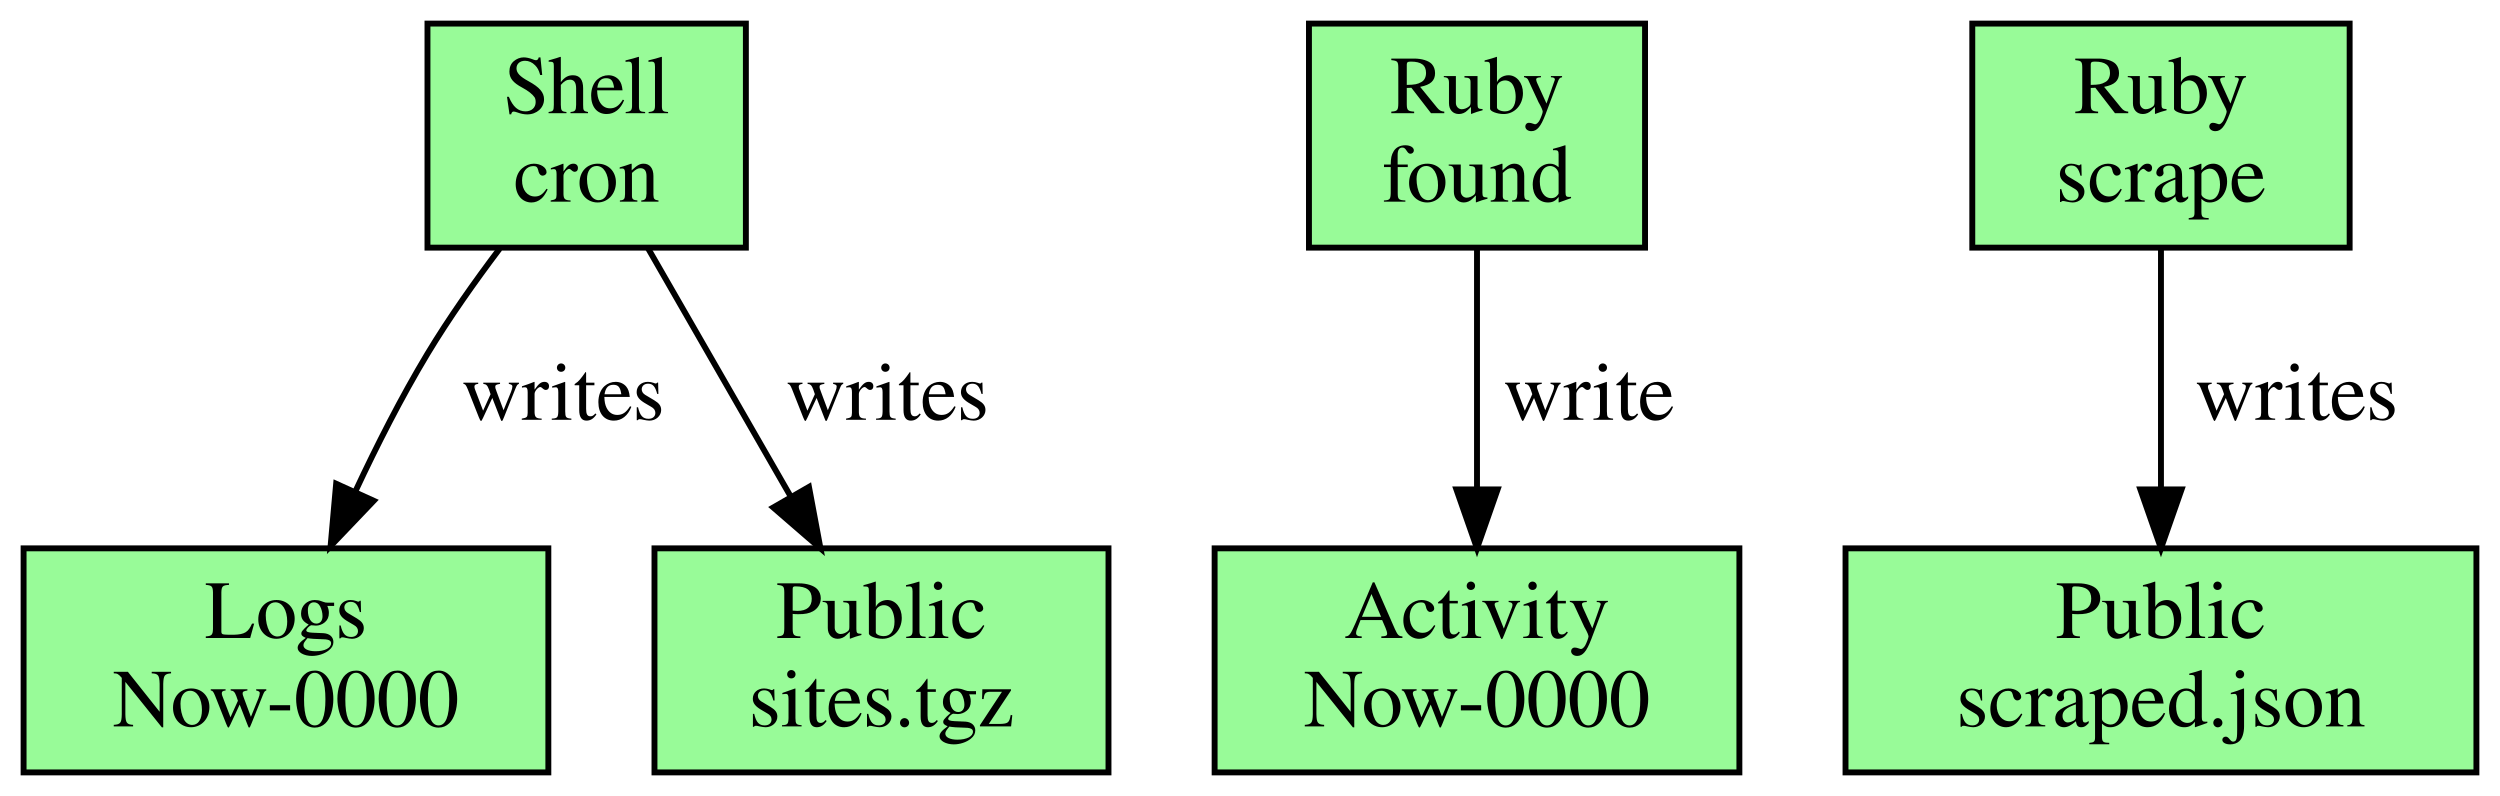
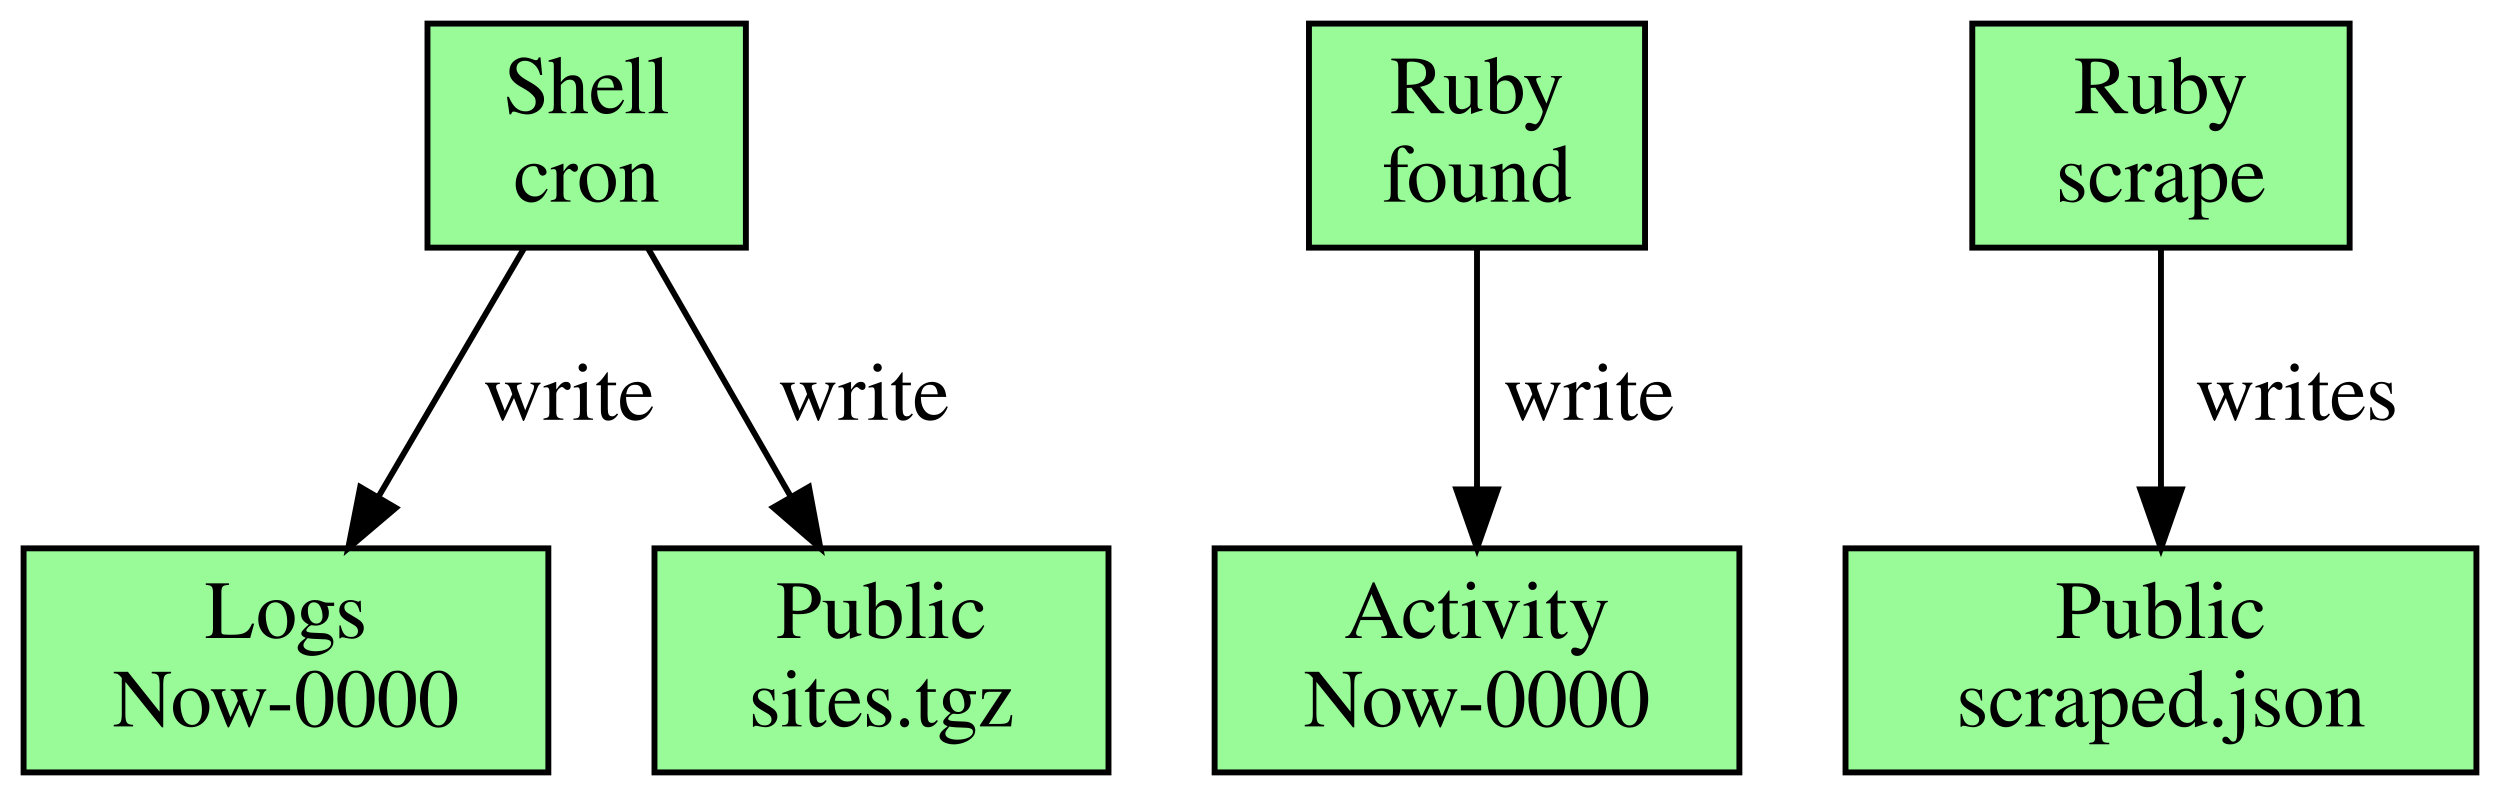
<svg xmlns="http://www.w3.org/2000/svg" width="424pt" height="135pt" viewBox="0.00 0.00 424.00 135.00">
  <g id="graph0" class="graph" transform="scale(1 1) rotate(0) translate(4 131)">
    <polygon fill="white" stroke="transparent" points="-4,4 -4,-131 420,-131 420,4 -4,4" />
    <g id="node1" class="node">
      <polygon fill="palegreen" stroke="black" points="122.5,-127 68.5,-127 68.5,-89 122.5,-89 122.5,-127" />
      <text text-anchor="middle" x="95.5" y="-111.8" font-family="Times,serif" font-size="14.00">Shell</text>
      <text text-anchor="middle" x="95.5" y="-96.8" font-family="Times,serif" font-size="14.00">cron</text>
    </g>
    <g id="node2" class="node">
      <polygon fill="palegreen" stroke="black" points="89,-38 0,-38 0,0 89,0 89,-38" />
      <text text-anchor="middle" x="44.5" y="-22.8" font-family="Times,serif" font-size="14.00">Logs</text>
      <text text-anchor="middle" x="44.5" y="-7.8" font-family="Times,serif" font-size="14.00">Now-0000</text>
    </g>
    <g id="edge1" class="edge">
-       <path fill="none" stroke="black" d="M80.74,-88.82C76.54,-83.26 72.13,-77.02 68.5,-71 64.1,-63.69 59.91,-55.44 56.31,-47.75" />
-       <polygon fill="black" stroke="black" points="59.39,-46.07 52.07,-38.4 53.01,-48.96 59.39,-46.07" />
-       <text text-anchor="middle" x="91.5" y="-59.8" font-family="Times,serif" font-size="14.00">writes</text>
+       <path fill="none" stroke="black" d="M84.93,-88.97C77.82,-76.84 68.32,-60.63 60.31,-46.97" />
+       <polygon fill="black" stroke="black" points="63.13,-44.86 55.05,-38 57.09,-48.4 63.13,-44.86" />
+       <text text-anchor="middle" x="92.5" y="-59.8" font-family="Times,serif" font-size="14.00">write</text>
    </g>
    <g id="node3" class="node">
      <polygon fill="palegreen" stroke="black" points="184,-38 107,-38 107,0 184,0 184,-38" />
      <text text-anchor="middle" x="145.5" y="-22.8" font-family="Times,serif" font-size="14.00">Public</text>
      <text text-anchor="middle" x="145.5" y="-7.8" font-family="Times,serif" font-size="14.00">sites.tgz</text>
    </g>
    <g id="edge2" class="edge">
      <path fill="none" stroke="black" d="M105.86,-88.97C112.83,-76.84 122.15,-60.63 130,-46.97" />
      <polygon fill="black" stroke="black" points="133.2,-48.42 135.15,-38 127.14,-44.93 133.2,-48.42" />
-       <text text-anchor="middle" x="146.5" y="-59.8" font-family="Times,serif" font-size="14.00">writes</text>
+       <text text-anchor="middle" x="142.5" y="-59.8" font-family="Times,serif" font-size="14.00">write</text>
    </g>
    <g id="node4" class="node">
      <polygon fill="palegreen" stroke="black" points="275,-127 218,-127 218,-89 275,-89 275,-127" />
      <text text-anchor="middle" x="246.5" y="-111.8" font-family="Times,serif" font-size="14.00">Ruby</text>
      <text text-anchor="middle" x="246.5" y="-96.8" font-family="Times,serif" font-size="14.00">found</text>
    </g>
    <g id="node5" class="node">
      <polygon fill="palegreen" stroke="black" points="291,-38 202,-38 202,0 291,0 291,-38" />
      <text text-anchor="middle" x="246.5" y="-22.8" font-family="Times,serif" font-size="14.00">Activity</text>
      <text text-anchor="middle" x="246.5" y="-7.8" font-family="Times,serif" font-size="14.00">Now-0000</text>
    </g>
    <g id="edge3" class="edge">
      <path fill="none" stroke="black" d="M246.5,-88.97C246.5,-77.19 246.5,-61.56 246.5,-48.16" />
      <polygon fill="black" stroke="black" points="250,-48 246.5,-38 243,-48 250,-48" />
      <text text-anchor="middle" x="265.5" y="-59.8" font-family="Times,serif" font-size="14.00">write</text>
    </g>
    <g id="node6" class="node">
      <polygon fill="palegreen" stroke="black" points="394.5,-127 330.5,-127 330.5,-89 394.5,-89 394.5,-127" />
      <text text-anchor="middle" x="362.5" y="-111.8" font-family="Times,serif" font-size="14.00">Ruby</text>
      <text text-anchor="middle" x="362.5" y="-96.8" font-family="Times,serif" font-size="14.00">scrape</text>
    </g>
    <g id="node7" class="node">
      <polygon fill="palegreen" stroke="black" points="416,-38 309,-38 309,0 416,0 416,-38" />
      <text text-anchor="middle" x="362.5" y="-22.8" font-family="Times,serif" font-size="14.00">Public</text>
      <text text-anchor="middle" x="362.5" y="-7.8" font-family="Times,serif" font-size="14.00">scraped.json</text>
    </g>
    <g id="edge4" class="edge">
      <path fill="none" stroke="black" d="M362.5,-88.97C362.5,-77.19 362.5,-61.56 362.5,-48.16" />
      <polygon fill="black" stroke="black" points="366,-48 362.5,-38 359,-48 366,-48" />
      <text text-anchor="middle" x="385.5" y="-59.8" font-family="Times,serif" font-size="14.00">writes</text>
    </g>
  </g>
</svg>
